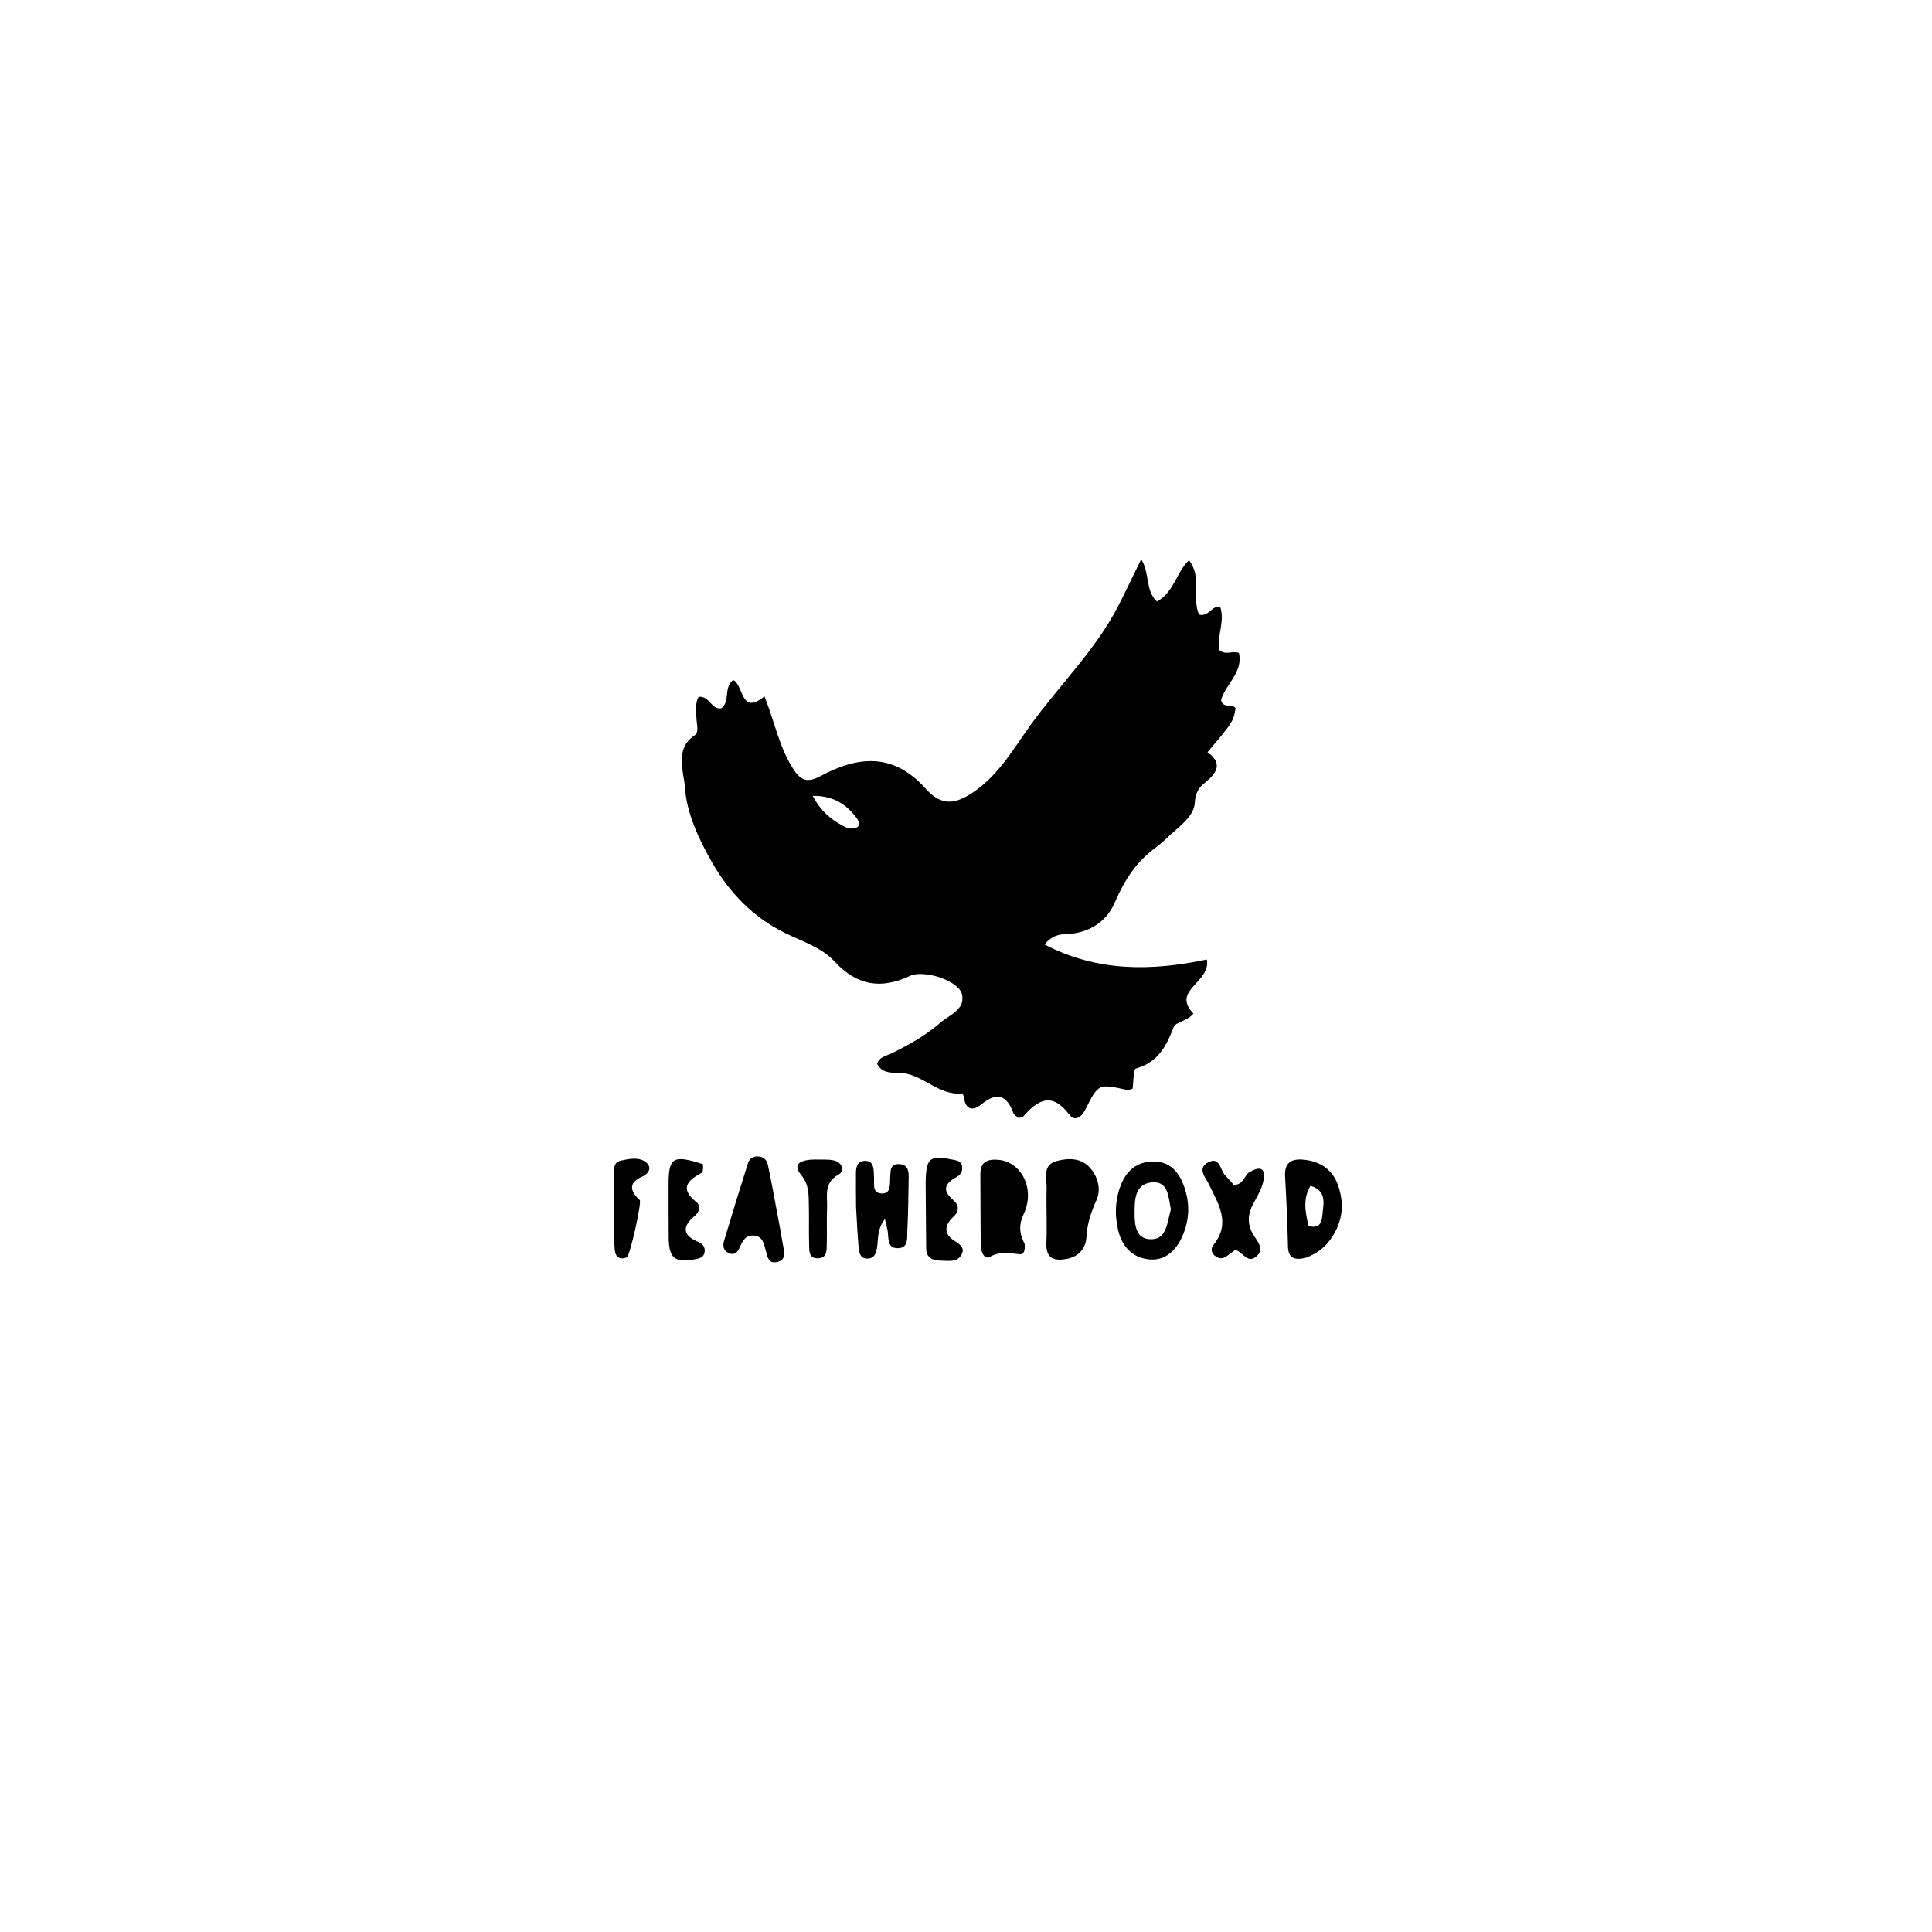
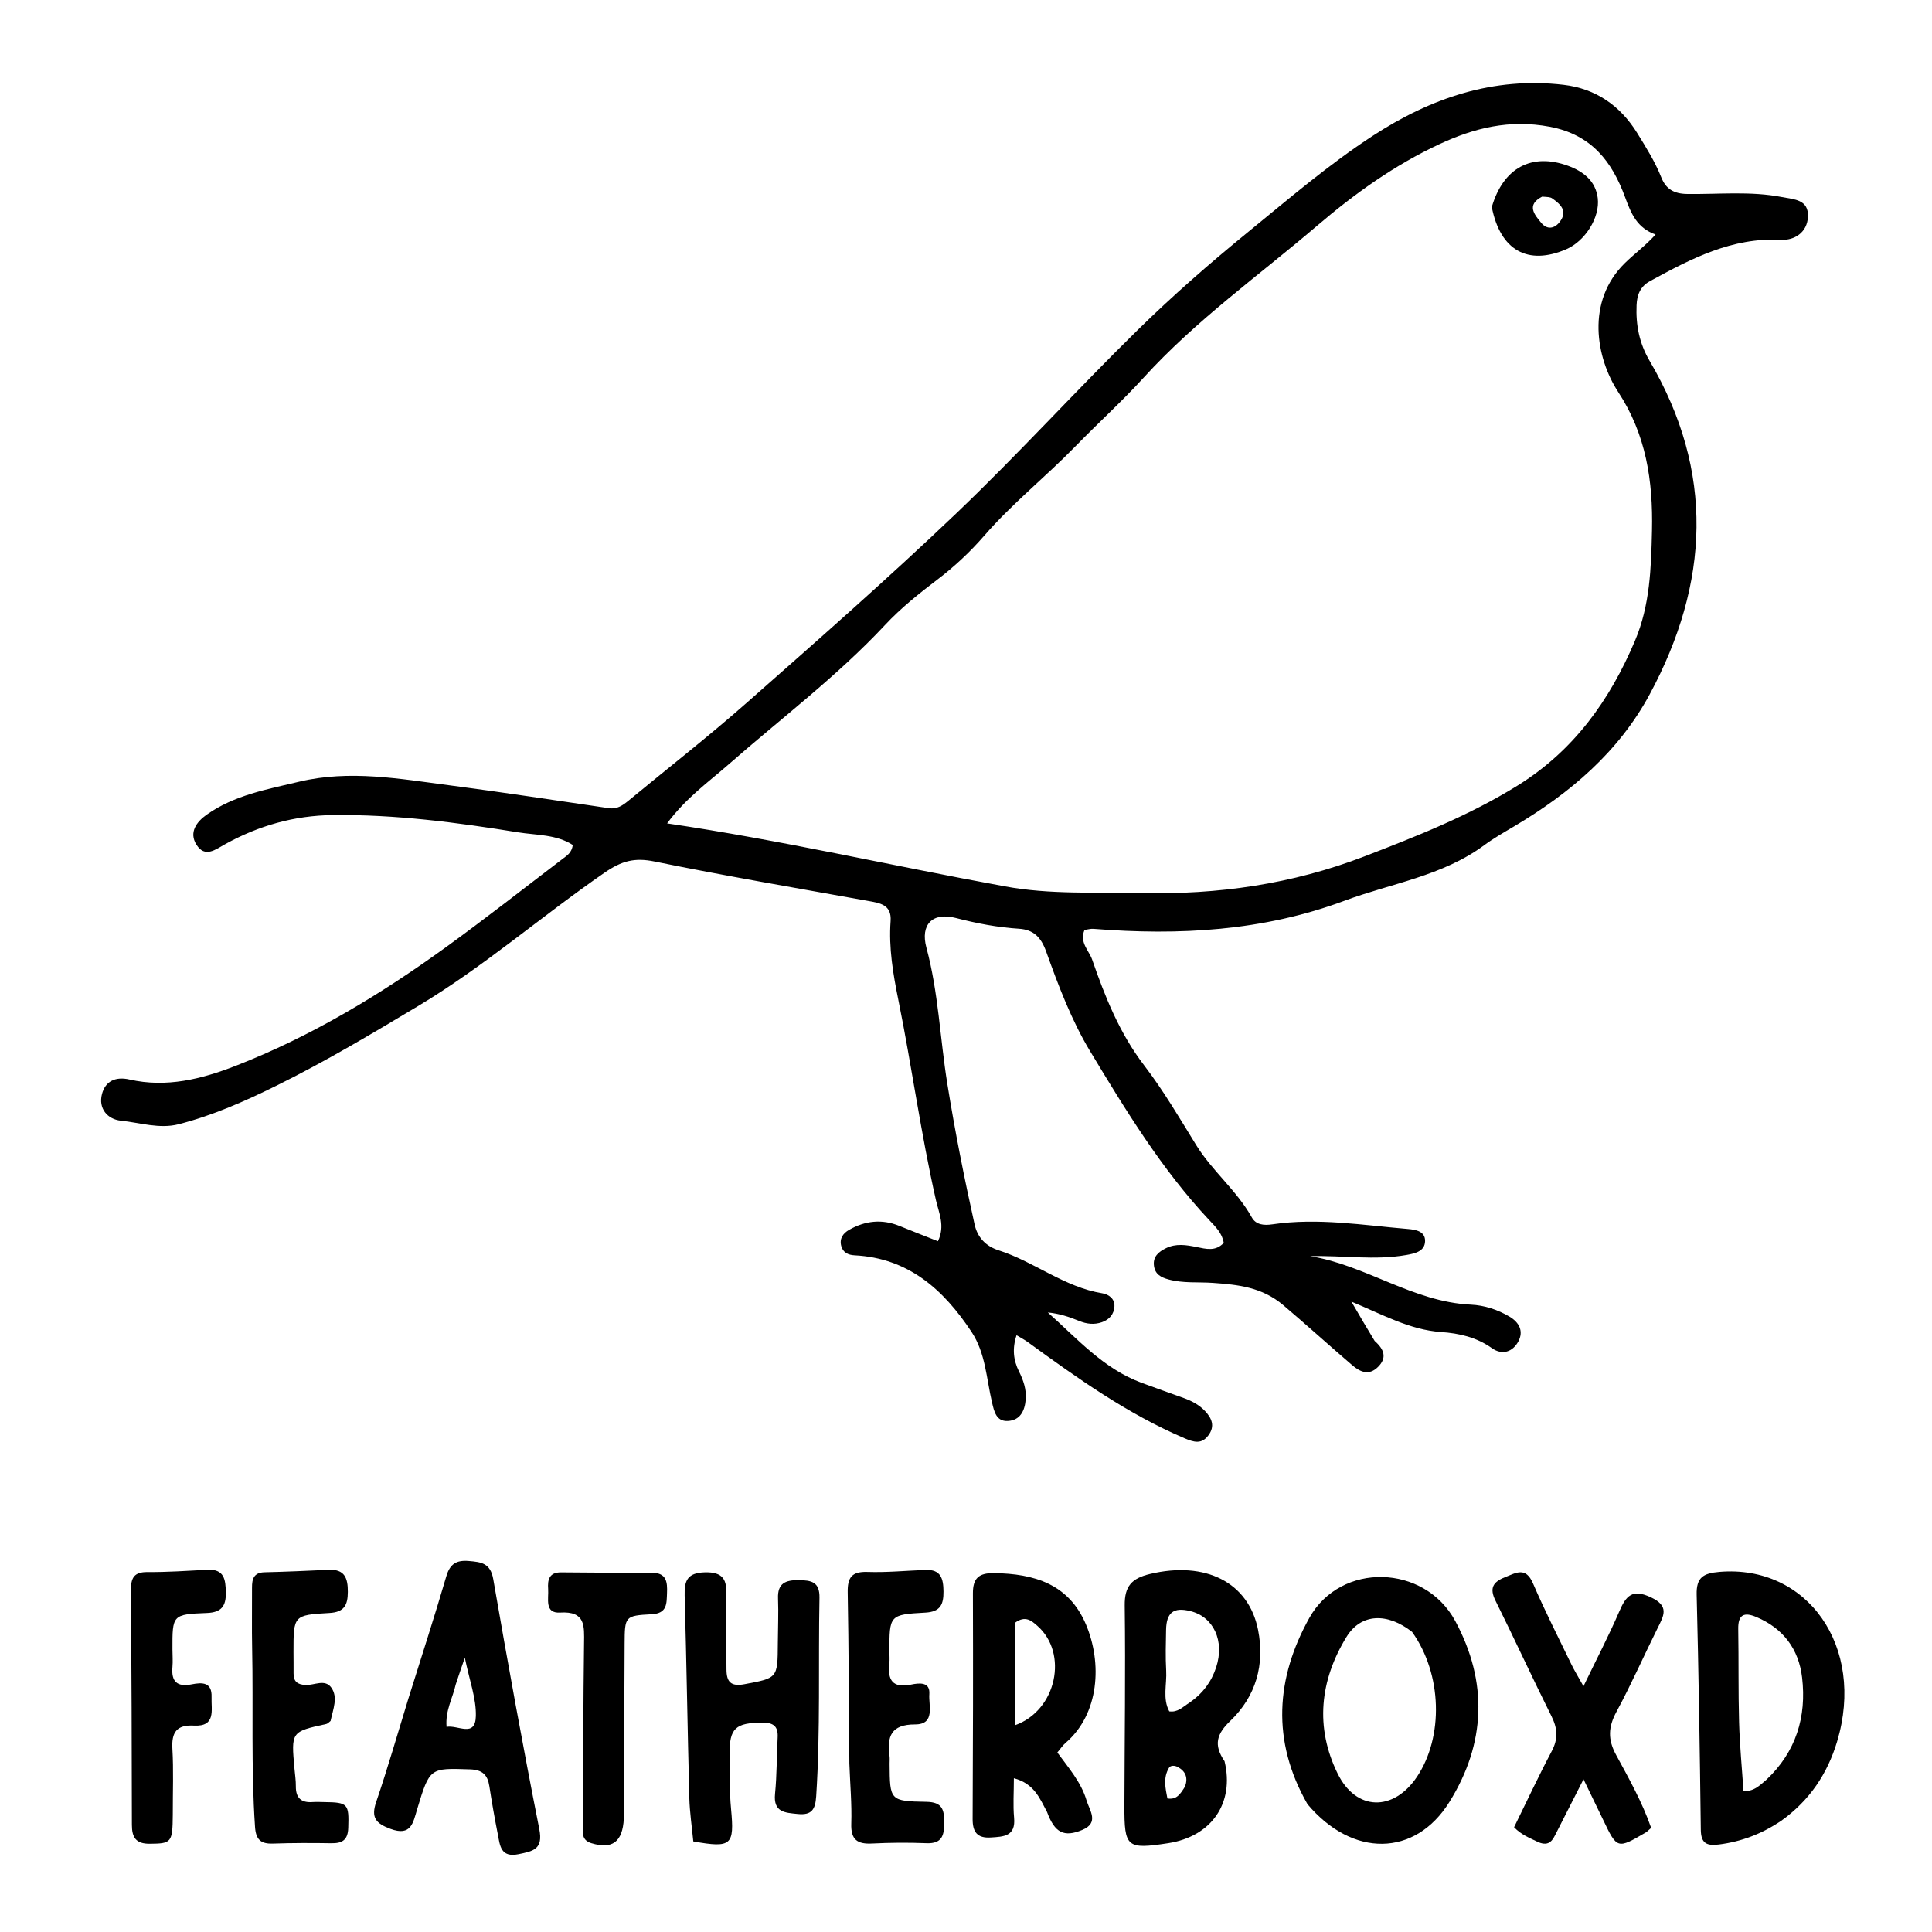
<svg xmlns="http://www.w3.org/2000/svg" version="1.1" id="Layer_1" x="0px" y="0px" width="100%" viewBox="0 0 496 496" enable-background="new 0 0 496 496" xml:space="preserve">
-   <path fill="#000000" opacity="1" stroke="none" d=" M247.417,281.461   C247.215,280.97 247.118,280.693 247.052,280.7   C240.821,281.405 236.749,275.45 230.733,275.425   C228.638,275.417 226.369,275.451 225.19,273.111   C225.76,271.298 227.437,271.121 228.708,270.508   C233.228,268.326 237.603,265.881 241.381,262.581   C243.726,260.532 247.883,259.21 246.956,255.246   C246.142,251.765 237.207,248.841 233.559,250.562   C226.141,254.06 219.933,252.987 214.274,246.857   C210.856,243.153 205.813,241.658 201.392,239.464   C193.292,235.445 187.293,229.162 182.967,221.685   C179.489,215.673 176.235,208.744 175.838,202.047   C175.617,198.322 173.033,192.312 178.339,188.779   C179.429,188.053 178.941,186.293 178.845,184.964   C178.694,182.871 178.379,180.747 179.332,178.893   C182.261,178.61 182.557,182.249 185.175,181.846   C187.537,180.117 185.687,176.593 188.216,174.581   C191.001,175.869 190.071,183.833 196.268,178.762   C198.813,185.202 200.013,191.614 203.485,197.163   C205.45,200.303 207.116,201.146 210.672,199.234   C220.268,194.073 229.363,193.187 237.645,202.467   C241.773,207.093 245.419,206.585 250.501,202.939   C256.633,198.538 260.273,192.118 264.541,186.187   C271.922,175.932 281.15,167.034 287.027,155.677   C288.971,151.92 290.763,148.085 292.979,143.562   C295.281,147.35 293.98,151.58 297.006,154.416   C301.327,152.164 301.915,147.049 305.236,143.833   C308.7,148.151 305.912,153.585 307.841,157.798   C310.342,158.39 310.928,155.52 313.26,155.743   C314.544,159.505 312.341,163.421 313.033,166.888   C314.761,168.351 316.31,166.955 318.073,167.624   C319.205,172.644 314.558,175.738 313.486,179.751   C314.043,182.079 316.431,180.447 317.215,181.862   C316.572,185.338 316.572,185.338 309.998,193.119   C313.988,195.899 312.396,198.463 309.472,200.834   C307.776,202.208 306.888,203.421 306.744,206.058   C306.561,209.399 303.23,211.796 300.707,214.106   C299.374,215.326 298.03,216.637 296.614,217.668   C291.602,221.316 288.625,226.088 286.177,231.756   C284.026,236.738 279.401,239.645 273.554,239.838   C271.921,239.893 270.22,240.084 268.143,242.463   C281.774,249.576 295.699,249.305 309.847,246.33   C310.864,252.332 300.614,254.165 306.377,260.198   C304.894,262.214 301.88,262.248 301.31,263.714   C299.405,268.617 297.244,272.777 291.617,274.32   C290.924,274.51 291.04,277.649 290.771,279.494   C290.245,279.622 289.748,279.909 289.337,279.817   C282.038,278.188 282.014,278.164 278.659,284.818   C277.65,286.822 275.974,288.067 274.479,286.098   C270.007,280.209 266.356,282.391 262.616,286.725   C262.446,286.923 261.994,286.878 261.454,286.993   C261.074,286.645 260.369,286.301 260.172,285.768   C258.471,281.173 255.983,280.23 251.978,283.491   C250.011,285.092 247.891,285.334 247.417,281.461  M217.748,212.669   C219.851,212.927 221.514,212.154 219.961,210.062   C217.43,206.655 214.047,204.221 208.651,204.327   C210.845,208.439 213.639,210.771 217.748,212.669  z" />
-   <path fill="#000000" opacity="1" stroke="none" d=" M281.279,301.966   C282.289,304.263 282.338,306.23 281.483,308.13   C280.121,311.157 279.093,314.184 278.917,317.598   C278.771,320.403 276.998,322.57 274.029,323.16   C270.829,323.797 268.465,323.307 268.64,319.094   C268.833,314.464 268.567,309.817 268.702,305.183   C268.779,302.562 267.468,299.058 271.328,298.055   C275.208,297.047 278.98,297.347 281.279,301.966  z" />
-   <path fill="#000000" opacity="1" stroke="none" d=" M263.065,319.361   C263.205,320.811 262.949,322.106 261.819,322.002   C259.195,321.762 256.805,321.154 254.133,322.666   C252.718,323.468 251.792,321.352 251.778,319.732   C251.726,313.607 251.708,307.482 251.69,301.357   C251.681,298.158 253.694,297.514 256.345,297.757   C262.277,298.303 265.782,305.261 262.858,311.564   C261.577,314.325 261.58,316.526 263.065,319.361  z" />
-   <path fill="#000000" opacity="1" stroke="none" d=" M302.907,318.686   C300.722,322.45 297.717,323.962 293.881,323.144   C290.054,322.328 287.899,319.392 287.069,315.869   C286.108,311.79 286.266,307.58 288.014,303.628   C289.677,299.868 292.704,297.983 296.744,298.205   C300.534,298.413 302.687,301.062 303.895,304.336   C305.64,309.062 305.493,313.795 302.907,318.686  M300.598,310.438   C299.921,307.305 300.024,302.963 295.395,303.585   C291.28,304.138 291.283,308.182 291.286,311.52   C291.289,314.391 291.586,317.853 295.018,318.134   C299.454,318.497 299.583,314.256 300.598,310.438  z" />
-   <path fill="#000000" opacity="1" stroke="none" d=" M219.779,309.985   C219.759,306.664 219.712,303.831 219.748,301   C219.769,299.358 220.28,297.928 222.28,298.03   C224.047,298.121 224.23,299.548 224.333,300.927   C224.357,301.259 224.325,301.596 224.365,301.925   C224.572,303.626 223.708,306.224 226.25,306.391   C228.843,306.561 228.42,303.987 228.54,302.245   C228.657,300.558 228.458,298.641 231.003,298.873   C233.313,299.084 233.306,300.949 233.282,302.632   C233.217,307.13 233.159,311.631 232.935,316.122   C232.85,317.825 233.261,320.294 230.683,320.437   C227.709,320.602 228.183,317.98 227.896,316.086   C227.778,315.308 227.547,314.546 227.175,312.951   C225.091,315.655 225.538,318.164 225.143,320.424   C224.898,321.826 224.455,323.059 222.752,323.113   C220.924,323.171 220.569,321.761 220.449,320.432   C220.15,317.12 219.998,313.794 219.779,309.985  z" />
-   <path fill="#000000" opacity="1" stroke="none" d=" M335.244,322.906   C332.263,323.622 330.727,322.997 330.658,319.948   C330.523,313.991 330.271,308.035 329.918,302.087   C329.699,298.411 331.581,297.396 334.797,297.733   C338.959,298.169 342.061,300.262 343.473,304.174   C345.335,309.333 344.622,314.293 341.185,318.69   C339.733,320.548 337.842,321.889 335.244,322.906  M335.949,314.747   C339.44,315.722 339.377,312.892 339.599,310.977   C339.889,308.486 340.342,305.576 336.43,304.445   C334.518,307.675 335.016,310.912 335.949,314.747  z" />
-   <path fill="#000000" opacity="1" stroke="none" d=" M198.306,304.883   C199.241,310.044 200.2,314.77 200.995,319.522   C201.279,321.217 202.064,323.496 199.42,324.014   C197.098,324.47 196.976,322.385 196.53,320.783   C196.089,319.199 195.755,317.412 193.618,317.21   C191.564,317.015 190.727,318.388 190.01,320.02   C189.462,321.268 188.696,322.484 186.983,321.657   C185.691,321.032 185.529,319.78 185.866,318.647   C187.859,311.95 189.914,305.27 192.032,298.611   C192.407,297.432 193.409,296.762 194.771,296.901   C196.115,297.039 196.863,297.825 197.141,299.09   C197.533,300.876 197.893,302.668 198.306,304.883  z" />
-   <path fill="#000000" opacity="1" stroke="none" d=" M320.415,301.153   C323.724,299.035 325.087,300.023 324.297,303.421   C323.855,305.321 322.803,307.113 321.845,308.853   C320.269,311.716 320.081,314.381 321.941,317.27   C322.927,318.803 324.673,320.756 322.524,322.578   C320.236,324.519 319.163,321.42 317.134,320.883   C316.487,321.35 315.695,321.906 314.921,322.486   C313.808,323.319 312.768,323.163 311.77,322.29   C310.832,321.469 310.918,320.354 311.533,319.593   C316.063,313.985 312.796,309.113 310.355,304.029   C309.542,302.335 307.241,299.985 310.136,298.428   C313.193,296.784 313.24,300.394 314.557,301.757   C315.347,302.573 316.074,303.45 316.728,304.186   C318.893,304.233 319.258,302.495 320.415,301.153  z" />
-   <path fill="#000000" opacity="1" stroke="none" d=" M237.643,304.146   C237.696,297.25 238.542,296.511 244.334,297.673   C245.494,297.905 246.731,297.95 246.982,299.412   C247.202,300.699 246.608,301.637 245.461,302.258   C242.682,303.762 241.757,305.522 244.584,307.948   C246.274,309.397 246.399,310.884 244.62,312.54   C242.594,314.426 242.221,316.65 244.742,318.358   C246.22,319.359 247.891,320.2 246.845,322.108   C245.728,324.146 243.369,323.672 241.45,323.638   C239.511,323.603 237.8,322.964 237.777,320.531   C237.726,315.229 237.69,309.927 237.643,304.146  z" />
-   <path fill="#000000" opacity="1" stroke="none" d=" M180.499,298.886   C180.488,299.885 180.528,300.879 180.144,301.086   C176.411,303.099 174.439,305.177 178.857,308.676   C179.893,309.496 179.619,311.117 178.359,312.16   C175.23,314.752 175.084,317.056 179.134,318.788   C180.355,319.309 181.088,320.047 180.9,321.407   C180.701,322.854 179.567,323.08 178.364,323.302   C173.275,324.239 171.733,323.023 171.674,317.821   C171.623,313.336 171.658,308.851 171.645,304.366   C171.625,297.103 172.724,296.362 180.499,298.886  z" />
-   <path fill="#000000" opacity="1" stroke="none" d=" M157.66,314.925   C157.658,310.303 157.605,306.167 157.687,302.033   C157.718,300.482 157.211,298.419 159.451,297.945   C161.53,297.506 163.948,296.989 165.71,298.288   C167.493,299.603 166.688,301.273 164.827,302.098   C161.541,303.556 161.626,305.461 163.873,307.785   C163.987,307.903 164.159,307.972 164.252,308.101   C164.768,308.816 161.713,322.498 160.916,322.807   C159.068,323.524 158.003,322.706 157.827,320.863   C157.654,319.057 157.708,317.23 157.66,314.925  z" />
-   <path fill="#000000" opacity="1" stroke="none" d=" M209.124,297.68   C211.07,297.737 212.613,297.588 214.053,297.906   C216.25,298.391 216.93,300.637 215.32,301.518   C211.333,303.699 212.48,307.136 212.328,310.283   C212.184,313.275 212.355,316.282 212.254,319.278   C212.201,320.867 212.452,322.946 210.048,323.041   C207.549,323.14 207.769,321.045 207.725,319.447   C207.632,316.117 207.739,312.781 207.656,309.45   C207.588,306.703 207.771,304.185 205.626,301.579   C203.211,298.645 205.962,297.719 209.124,297.68  z" />
+   <path fill="#000000" opacity="1" stroke="none" d=" M352.918,344.263   C355.425,346.475 356.1,348.62 353.782,350.926   C351.479,353.217 349.269,352.291 347.165,350.493   C341.221,345.412 335.44,340.145 329.471,335.088   C323.971,330.428 317.855,329.816 311.414,329.357   C307.606,329.086 303.769,329.498 299.989,328.472   C298.022,327.938 296.566,327.132 296.263,325.022   C295.916,322.611 297.461,321.367 299.357,320.439   C301.914,319.186 304.554,319.611 307.183,320.147   C309.618,320.642 312.074,321.343 314.169,319.084   C313.769,316.578 312.046,314.936 310.484,313.273   C298.215,300.211 288.935,284.922 279.793,269.757   C275.107,261.983 271.709,253.026 268.574,244.277   C267.257,240.602 265.329,238.67 261.586,238.434   C256.087,238.087 250.732,237.063 245.39,235.677   C239.355,234.111 236.243,237.383 237.837,243.294   C240.923,254.736 241.332,266.589 243.201,278.219   C245.152,290.351 247.538,302.374 250.205,314.353   C250.947,317.686 253.082,319.941 256.367,320.991   C265.551,323.925 273.237,330.453 283.011,332.03   C284.618,332.289 286.236,333.411 286.104,335.437   C285.976,337.417 284.794,338.803 282.865,339.46   C280.872,340.139 278.971,339.912 277.029,339.116   C274.509,338.082 271.916,337.225 269.007,336.949   C276.574,343.69 283.282,351.376 293.047,354.998   C296.638,356.329 300.25,357.602 303.853,358.9   C305.913,359.641 307.821,360.623 309.353,362.242   C311.132,364.123 311.971,366.154 310.235,368.486   C308.469,370.858 306.504,370.27 304.078,369.235   C289.433,362.984 276.604,353.824 263.838,344.537   C263.053,343.966 262.179,343.517 260.977,342.787   C259.834,346.218 260.158,349.192 261.595,352.077   C262.728,354.352 263.532,356.659 263.328,359.259   C263.095,362.237 261.889,364.654 258.718,364.809   C255.746,364.954 255.221,362.352 254.668,359.994   C253.233,353.878 253.033,347.391 249.41,341.917   C242.227,331.061 233.22,322.984 219.387,322.276   C217.781,322.194 216.43,321.596 215.971,319.889   C215.454,317.962 216.461,316.611 217.993,315.738   C222.122,313.382 226.439,312.903 230.929,314.739   C234.13,316.048 237.355,317.295 240.793,318.658   C242.707,314.747 241.024,311.364 240.299,308.176   C236.427,291.152 234.108,273.845 230.641,256.754   C229.28,250.041 228.141,243.356 228.642,236.482   C228.953,232.218 225.883,231.839 222.803,231.285   C204.531,227.995 186.222,224.88 168.034,221.174   C162.9,220.128 159.62,220.996 155.16,224.076   C139.035,235.209 124.234,248.157 107.356,258.268   C95.444,265.405 83.599,272.477 71.1,278.656   C62.863,282.728 54.684,286.347 45.882,288.617   C40.937,289.892 35.943,288.218 31.022,287.708   C27.613,287.355 25.203,284.599 26.181,280.872   C27.049,277.568 29.641,276.32 33.234,277.138   C42.731,279.299 51.756,277.036 60.525,273.618   C79.877,266.075 97.524,255.423 114.292,243.309   C124.527,235.916 134.456,228.098 144.506,220.449   C145.542,219.66 146.764,218.965 147.055,216.933   C142.853,214.198 137.648,214.435 132.954,213.676   C117.229,211.133 101.432,209.061 85.407,209.255   C75.482,209.375 66.405,211.981 57.814,216.718   C55.373,218.064 52.636,220.338 50.442,216.87   C48.431,213.691 50.495,210.97 53.03,209.175   C60.138,204.141 68.571,202.642 76.829,200.678   C89.809,197.591 102.645,199.951 115.475,201.622   C129.128,203.4 142.738,205.504 156.364,207.491   C158.407,207.789 159.872,206.772 161.311,205.586   C171.454,197.218 181.836,189.121 191.694,180.429   C209.798,164.467 227.954,148.534 245.411,131.878   C261.402,116.62 276.291,100.214 292.071,84.726   C301.087,75.877 310.649,67.53 320.444,59.543   C330.859,51.05 341.075,42.27 352.385,34.897   C367.341,25.146 383.424,19.659 401.444,21.777   C409.62,22.739 415.952,27.076 420.33,34.174   C422.601,37.857 424.906,41.515 426.506,45.551   C427.701,48.566 429.808,49.743 433.072,49.793   C441.218,49.918 449.401,49.015 457.509,50.594   C460.627,51.202 464.345,51.193 464.152,55.64   C463.976,59.706 460.654,61.738 457.276,61.562   C444.637,60.902 434.137,66.423 423.609,72.168   C421.068,73.555 420.267,75.723 420.156,78.348   C419.94,83.43 420.845,88.126 423.516,92.668   C440.236,121.106 438.84,149.742 423.575,178.158   C415.557,193.083 403.03,203.674 388.628,212.205   C386.054,213.73 383.434,215.217 381.035,216.991   C370.31,224.919 357.207,226.765 345.135,231.262   C324.24,239.046 302.672,240.204 280.744,238.464   C279.961,238.402 279.154,238.653 278.419,238.751   C277.072,241.981 279.575,244.015 280.388,246.364   C283.702,255.941 287.44,265.284 293.74,273.514   C298.679,279.964 302.822,287.041 307.098,293.976   C311.225,300.668 317.536,305.638 321.382,312.553   C322.426,314.431 324.415,314.655 326.665,314.322   C338.319,312.597 349.88,314.54 361.459,315.518   C363.47,315.688 365.911,316.108 365.858,318.628   C365.803,321.277 363.236,321.81 361.102,322.188   C352.903,323.639 344.682,322.251 336.378,322.499   C350.69,324.82 362.778,334.25 377.619,334.943   C381.068,335.103 384.497,336.209 387.563,338.038   C390.06,339.528 391.182,341.785 389.812,344.365   C388.366,347.09 385.651,347.985 383.036,346.128   C379.047,343.296 374.646,342.303 369.921,341.969   C361.963,341.406 355.062,337.538 346.941,334.161   C349.155,337.959 350.91,340.972 352.918,344.263  M257.906,227.544   C269.569,229.724 281.464,228.998 293.168,229.269   C312.58,229.718 331.75,227.003 350.3,219.86   C363.834,214.648 377.137,209.397 389.522,201.726   C404.035,192.738 413.295,179.772 419.772,164.435   C423.587,155.402 423.895,145.926 424.112,136.216   C424.399,123.406 422.578,111.54 415.456,100.665   C409.738,91.934 407.075,77.404 417.176,67.519   C419.614,65.133 422.43,63.088 425.033,60.209   C420.222,58.483 418.773,54.868 417.182,50.555   C413.881,41.604 408.688,34.574 397.854,32.535   C387.512,30.588 378.445,32.857 369.491,37.032   C358.014,42.384 347.832,49.672 338.179,57.918   C323.167,70.742 307.025,82.215 293.623,96.94   C288.077,103.034 281.915,108.604 276.143,114.534   C268.508,122.377 259.893,129.22 252.673,137.538   C249.115,141.638 245.068,145.433 240.75,148.719   C235.96,152.363 231.3,156.077 227.192,160.474   C214.91,173.618 200.539,184.414 187.074,196.23   C181.895,200.774 176.166,204.801 171.261,211.387   C200.636,215.716 228.707,222.213 257.906,227.544  z" />
+   <path fill="#000000" opacity="1" stroke="none" d=" M335.671,463.188   C326.342,446.923 327.582,430.744 336.134,415.387   C344.195,400.91 365.726,401.556 373.612,416.174   C382.026,431.768 381.465,447.609 372.105,462.622   C363.295,476.755 347.223,476.925 335.671,463.188  M362.516,418.95   C356.182,413.983 349.415,414.157 345.677,420.258   C338.85,431.402 337.565,443.437 343.413,455.34   C348.161,465.003 357.763,465.131 363.781,456.155   C370.632,445.935 370.289,429.789 362.516,418.95  z" />
+   <path fill="#000000" opacity="1" stroke="none" d=" M314.377,452.165   C316.985,462.976 310.965,471.504 299.904,473.2   C289.272,474.83 288.637,474.307 288.667,463.614   C288.714,446.47 288.972,429.325 288.747,412.185   C288.682,407.176 290.575,405.201 295.23,404.088   C309.39,400.705 320.538,406.156 322.982,418.437   C324.755,427.343 322.435,435.497 315.886,441.771   C312.405,445.105 311.462,447.893 314.377,452.165  M305.501,437.036   C308.748,434.788 311.009,431.782 312.227,428.039   C314.428,421.275 311.591,415.132 305.633,413.627   C301.316,412.537 299.446,413.944 299.365,418.453   C299.303,421.933 299.192,425.424 299.392,428.894   C299.595,432.4 298.415,436.078 300.189,439.361   C302.373,439.655 303.537,438.295 305.501,437.036  M304.221,458.673   C305.036,456.486 304.436,454.784 302.403,453.661   C301.649,453.245 300.542,453.145 300.116,453.848   C298.565,456.408 299.203,459.094 299.706,461.718   C302.062,462.081 302.969,460.679 304.221,458.673  z" />
+   <path fill="#000000" opacity="1" stroke="none" d=" M457.314,467.435   C452.246,470.853 447.037,472.804 441.301,473.536   C438.173,473.935 436.689,473.263 436.646,469.756   C436.4,449.639 436.089,429.521 435.581,409.409   C435.469,404.966 437.275,403.907 441.407,403.555   C463.948,401.633 478.987,422.691 471.628,447.14   C469.169,455.311 464.643,462.178 457.314,467.435  M453.458,456.938   C461.086,449.767 463.846,440.775 462.645,430.638   C461.783,423.363 457.805,418.034 450.875,415.125   C447.677,413.782 446.194,414.593 446.256,418.227   C446.394,426.22 446.25,434.22 446.476,442.21   C446.643,448.097 447.213,453.973 447.602,459.825   C450.241,459.918 451.544,458.572 453.458,456.938  z" />
+   <path fill="#000000" opacity="1" stroke="none" d=" M104.857,436.035   C108.198,425.338 111.55,415.058 114.582,404.686   C115.529,401.449 117.22,400.49 120.357,400.755   C123.515,401.022 125.913,401.274 126.632,405.419   C130.348,426.847 134.226,448.25 138.453,469.582   C139.487,474.802 136.872,475.244 133.146,476.02   C128.461,476.995 128.358,473.714 127.786,470.833   C126.977,466.761 126.264,462.667 125.63,458.563   C125.181,455.652 123.836,454.357 120.683,454.251   C110.331,453.905 110.332,453.785 107.081,464.527   C106.057,467.909 105.587,471.515 100.223,469.516   C96.488,468.125 95.201,466.65 96.579,462.613   C99.533,453.961 102.05,445.158 104.857,436.035  M116.993,432.467   C116.228,435.935 114.287,439.158 114.648,443.335   C117.538,442.788 122.016,446.219 122.164,440.583   C122.284,436.008 120.511,431.384 119.332,425.574   C118.357,428.405 117.782,430.072 116.993,432.467  z" />
+   <path fill="#000000" opacity="1" stroke="none" d=" M268.81,465.21   C266.878,461.572 265.473,457.912 260.289,456.526   C260.289,460.184 260.047,463.447 260.346,466.66   C260.793,471.467 257.655,471.529 254.358,471.74   C250.875,471.964 249.683,470.32 249.701,466.969   C249.803,447.662 249.841,428.354 249.775,409.047   C249.762,405.163 251.295,403.822 255.157,403.87   C265.511,403.997 274.406,406.667 278.803,417.068   C282.961,426.902 282.29,439.979 273.536,447.481   C272.803,448.109 272.261,448.96 271.451,449.919   C274.334,453.867 277.567,457.552 278.949,462.228   C279.713,464.809 282.288,467.957 277.835,469.803   C273.16,471.741 270.785,470.555 268.81,465.21  M260.575,416.617   C260.575,425.321 260.575,434.026 260.575,442.925   C271.307,439.111 274.313,424.399 266.309,417.396   C264.829,416.102 263.241,414.653 260.575,416.617  z" />
+   <path fill="#000000" opacity="1" stroke="none" d=" M186.341,410.114   C186.401,416.595 186.491,422.592 186.508,428.588   C186.516,431.762 187.614,433.04 191.09,432.388   C199.621,430.788 199.643,430.924 199.693,421.867   C199.714,418.035 199.893,414.198 199.744,410.374   C199.59,406.454 201.67,405.637 205.048,405.673   C208.266,405.707 210.464,406.077 210.384,410.209   C210.055,427.192 210.644,444.187 209.538,461.165   C209.322,464.494 208.429,466.066 204.822,465.706   C201.46,465.371 198.496,465.273 198.975,460.497   C199.456,455.703 199.38,450.855 199.644,446.036   C199.799,443.215 198.579,442.251 195.801,442.257   C188.807,442.272 187.224,443.671 187.315,450.453   C187.378,455.113 187.246,459.799 187.684,464.427   C188.563,473.727 187.831,474.498 177.989,472.748   C177.642,469.077 177.065,465.309 176.966,461.529   C176.511,444.214 176.256,426.894 175.77,409.58   C175.663,405.741 176.525,403.797 180.918,403.668   C185.59,403.531 186.851,405.533 186.341,410.114  z" />
+   <path fill="#000000" opacity="1" stroke="none" d=" M394.872,472.912   C392.629,471.816 390.583,471.066 388.706,469.107   C391.906,462.597 394.985,455.991 398.387,449.556   C400.052,446.407 399.871,443.737 398.316,440.619   C393.411,430.786 388.826,420.793 383.939,410.951   C382.338,407.727 383.269,406.144 386.374,404.917   C389.242,403.785 391.692,402.153 393.567,406.513   C396.591,413.543 400.075,420.375 403.408,427.271   C404.18,428.869 405.123,430.384 406.524,432.902   C409.903,425.908 413.047,419.895 415.727,413.681   C417.454,409.677 419.047,407.827 423.85,410.089   C428.634,412.342 427.147,414.789 425.569,417.955   C422.004,425.109 418.786,432.445 414.989,439.47   C412.877,443.379 412.726,446.557 414.907,450.56   C418.214,456.634 421.628,462.731 423.898,469.269   C423.224,469.848 422.89,470.232 422.475,470.475   C415.216,474.731 415.16,474.707 411.593,467.252   C410.105,464.142 408.59,461.045 406.531,456.794   C403.89,461.99 401.752,466.196 399.615,470.402   C398.696,472.212 397.896,474.218 394.872,472.912  z" />
+   <path fill="#000000" opacity="1" stroke="none" d=" M84.871,441.813   C84.325,442.306 84.049,442.54 83.737,442.608   C74.735,444.576 74.737,444.573 75.607,454.133   C75.743,455.625 75.968,457.12 75.953,458.611   C75.925,461.594 77.336,462.868 80.268,462.645   C81.261,462.57 82.265,462.64 83.264,462.651   C89.374,462.716 89.608,463.131 89.408,469.261   C89.305,472.399 87.879,473.258 85.055,473.213   C80.062,473.133 75.061,473.13 70.071,473.304   C66.939,473.413 65.694,472.278 65.473,469.039   C64.429,453.732 65.047,438.407 64.732,423.095   C64.626,417.935 64.727,412.77 64.699,407.608   C64.686,405.372 65.138,403.715 67.919,403.652   C73.406,403.527 78.89,403.272 84.373,403.02   C88.467,402.833 89.32,405.104 89.3,408.693   C89.28,412.116 88.355,413.887 84.576,414.101   C75.34,414.624 75.346,414.757 75.35,424.108   C75.35,425.939 75.39,427.771 75.369,429.603   C75.345,431.709 76.385,432.483 78.448,432.586   C80.675,432.698 83.405,430.969 85.044,433.247   C86.831,435.731 85.535,438.712 84.871,441.813  z" />
+   <path fill="#000000" opacity="1" stroke="none" d=" M218.056,452.766   C217.926,437.8 217.897,423.309 217.629,408.823   C217.558,405.024 218.639,403.43 222.689,403.566   C227.663,403.733 232.657,403.238 237.644,403.052   C241.55,402.905 242.19,405.278 242.22,408.563   C242.251,411.94 241.412,413.796 237.569,414.006   C228.321,414.514 228.329,414.658 228.338,424.06   C228.339,425.059 228.437,426.07 228.321,427.056   C227.823,431.286 229.152,433.463 233.858,432.491   C235.962,432.057 238.843,431.695 238.587,434.966   C238.363,437.823 240.187,442.716 234.949,442.71   C228.753,442.702 227.689,445.79 228.367,450.831   C228.455,451.486 228.384,452.162 228.388,452.828   C228.451,462.229 228.448,462.425 237.855,462.582   C241.907,462.65 242.416,464.579 242.411,467.876   C242.407,471.17 241.897,473.369 237.846,473.205   C233.192,473.016 228.515,473.051 223.863,473.288   C220.072,473.482 218.412,472.276 218.546,468.206   C218.711,463.229 218.256,458.231 218.056,452.766  z" />
+   <path fill="#000000" opacity="1" stroke="none" d=" M44.36,465.916   C44.308,473.096 43.985,473.292 38.474,473.348   C34.888,473.384 33.865,471.73 33.861,468.5   C33.837,448.382 33.771,428.264 33.625,408.147   C33.603,405.105 34.419,403.576 37.813,403.598   C42.954,403.633 48.101,403.283 53.242,403.012   C57.585,402.782 57.919,405.521 57.978,408.845   C58.04,412.317 56.865,413.96 53.127,414.103   C44.24,414.444 44.245,414.586 44.275,423.464   C44.28,424.96 44.406,426.467 44.274,427.951   C43.94,431.71 45.447,433.158 49.233,432.415   C51.82,431.907 54.459,431.77 54.317,435.687   C54.197,438.988 55.509,443.315 49.795,443.011   C45.35,442.774 44.014,444.726 44.259,448.971   C44.575,454.44 44.349,459.94 44.36,465.916  z" />
+   <path fill="#000000" opacity="1" stroke="none" d=" M160.158,466.86   C159.842,472.973 157.132,474.823 151.811,473.197   C149.029,472.348 149.692,470.102 149.694,468.266   C149.709,452.804 149.743,437.341 149.94,421.88   C149.997,417.422 150.335,413.588 143.801,413.994   C139.722,414.247 140.903,410.404 140.726,407.953   C140.555,405.59 140.966,403.638 144.079,403.676   C151.892,403.769 159.707,403.769 167.52,403.799   C171.11,403.813 171.36,406.213 171.244,408.929   C171.129,411.629 171.353,414.212 167.301,414.425   C160.419,414.786 160.398,414.984 160.358,421.988   C160.275,436.785 160.228,451.583 160.158,466.86  z" />
+   <path fill="#000000" opacity="1" stroke="none" d=" M382.985,53.153   C385.924,43.056 393.26,39.177 402.54,42.557   C406.453,43.982 409.649,46.443 410.186,50.85   C410.801,55.899 406.87,61.936 402.112,63.984   C392.287,68.215 385.165,64.333 382.985,53.153  M395.903,50.48   C391.796,52.615 393.911,55.086 395.72,57.255   C397.172,58.996 399.05,58.746 400.402,57   C402.592,54.174 400.63,52.436 398.481,50.918   C397.98,50.564 397.226,50.568 395.903,50.48  z" />
</svg>
